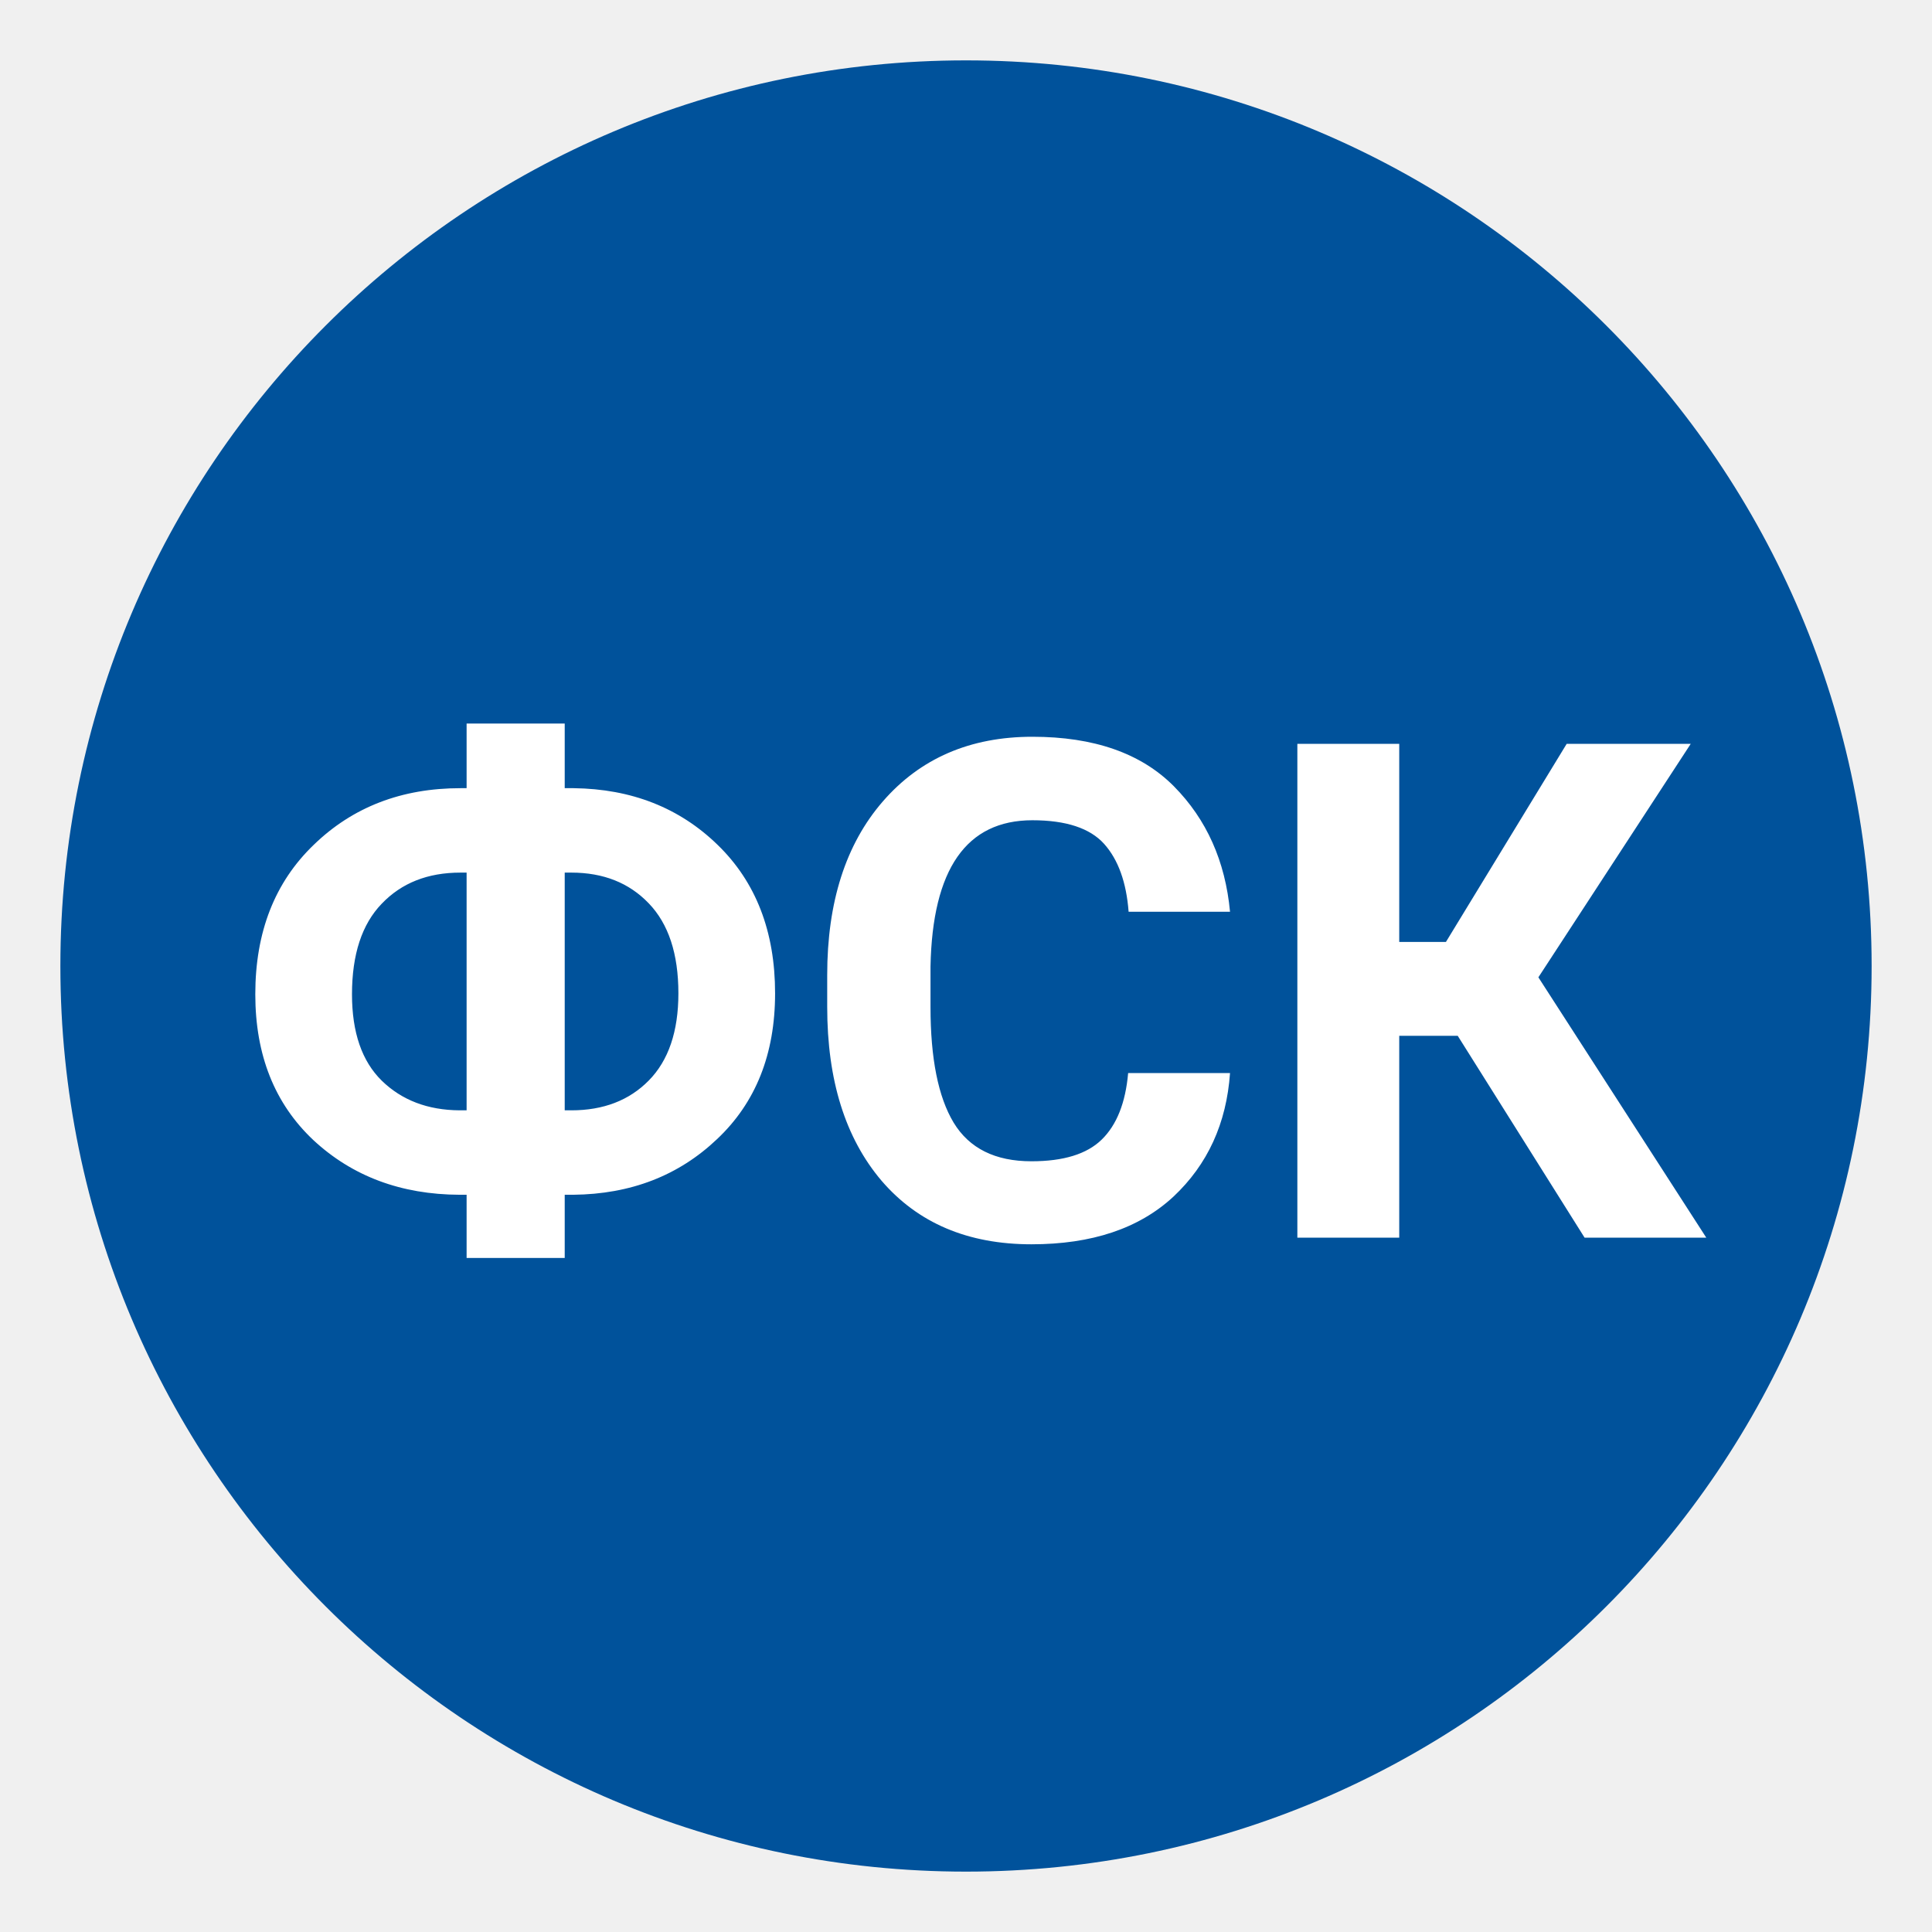
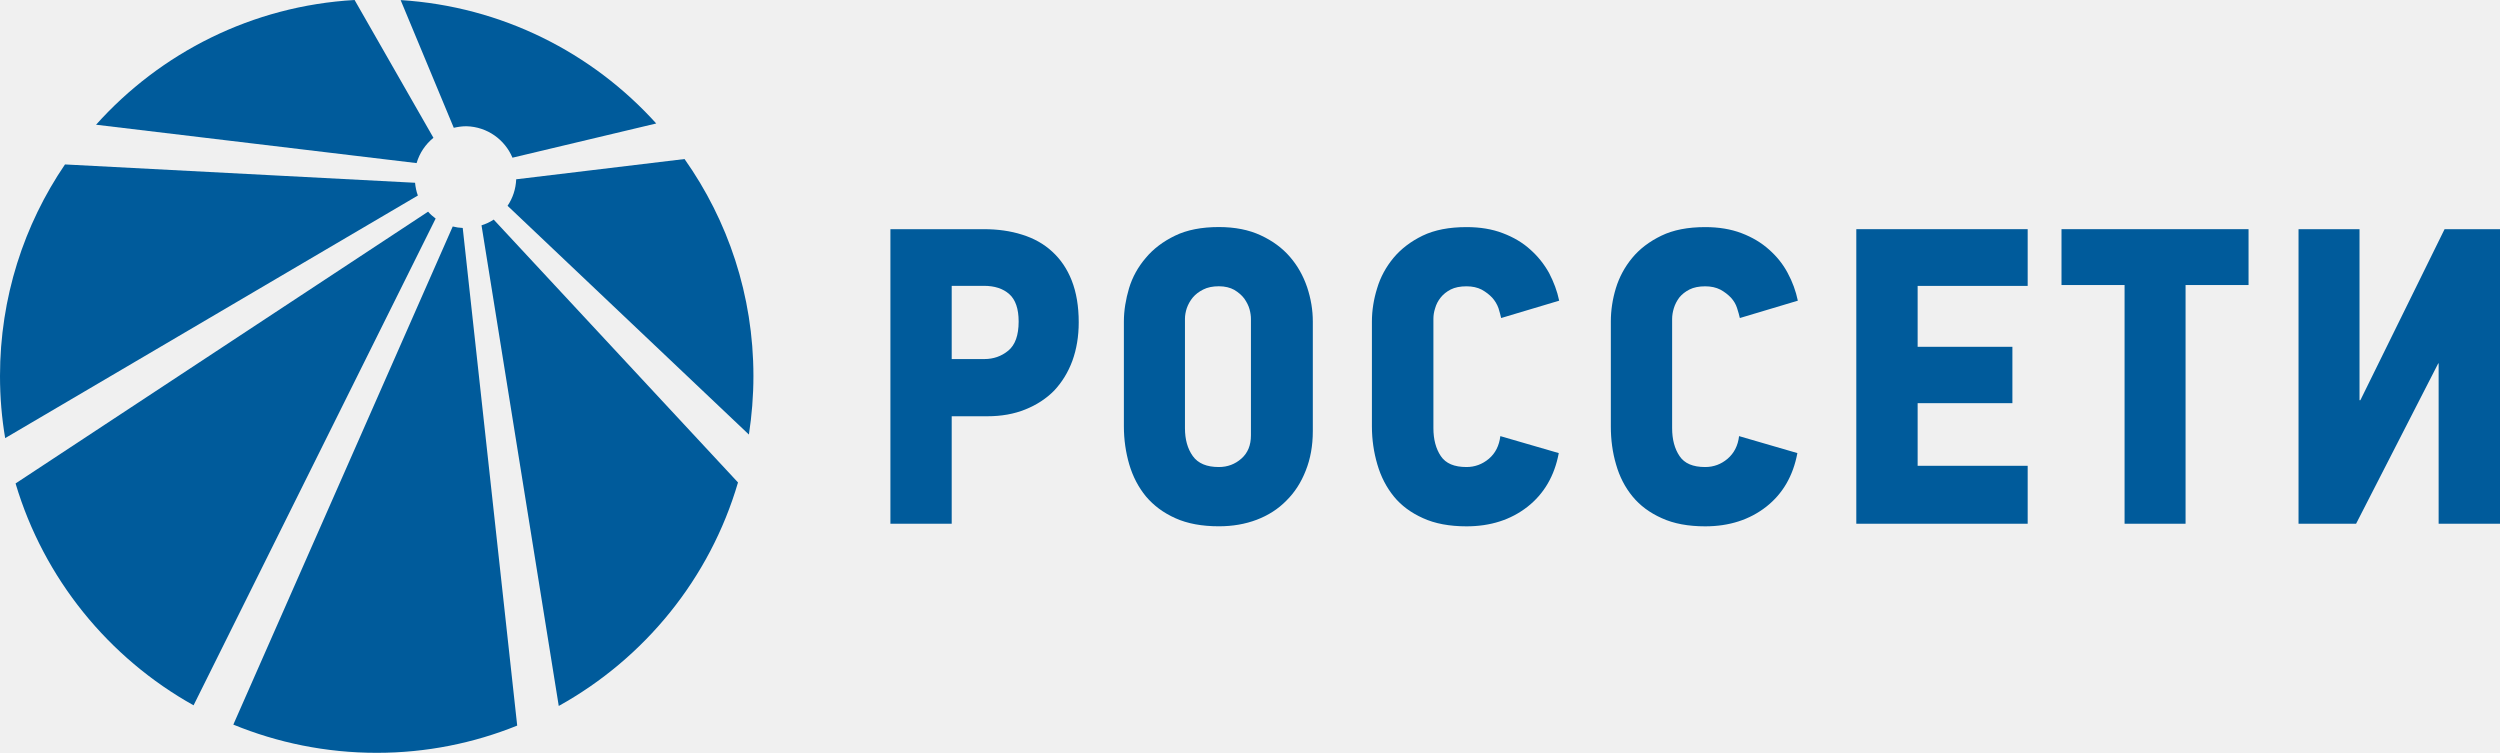
- <svg xmlns="http://www.w3.org/2000/svg" viewBox="0 0 64 64" role="img" aria-label="FEES">
-   <circle cx="32" cy="32" r="30" fill="#00529B" />
-   <text x="32" y="41" text-anchor="middle" font-family="'Segoe UI', 'Roboto', 'Helvetica Neue', Arial, sans-serif" font-size="23" font-weight="700" fill="#ffffff">ФСК</text>
+ <svg xmlns="http://www.w3.org/2000/svg" version="1.1" id="Слой_1" x="0px" y="0px" viewBox="0 0 1000 301.129" style="enable-background:new 0 0 1000 301.129;" xml:space="preserve">
+   <style type="text/css">
+ 	.st0{fill:#005B9B;}
+ </style>
+   <g>
+     <path class="st0" d="M420.887,100.643c-3.289-3.053-7.323-5.311-12.002-6.77   c-4.714-1.498-9.797-2.202-15.344-2.202h-37.377v117.822h24.519v-42.989h14.241   c5.634,0,10.712-0.9,15.226-2.732c4.486-1.8,8.373-4.323,11.55-7.567   c3.09-3.298,5.558-7.28,7.264-11.926c1.659-4.59,2.527-9.73,2.527-15.342   c0-6.447-0.944-11.984-2.791-16.707C426.861,107.535,424.223,103.695,420.887,100.643z    M403.315,140.257c-2.756,2.275-5.992,3.366-9.569,3.366h-13.063v-29.288h12.858   c4.321,0,7.71,1.11,10.196,3.338c2.451,2.188,3.723,5.831,3.723,10.922   C407.46,134.121,406.077,137.963,403.315,140.257z" />
+     <path class="st0" d="M515.98,102.748c-3.037-3.528-6.924-6.41-11.685-8.61   c-4.761-2.221-10.336-3.319-16.745-3.319c-6.919,0-12.77,1.138-17.531,3.452   c-4.796,2.313-8.724,5.299-11.738,8.923c-3.078,3.609-5.318,7.632-6.666,12.105   c-1.307,4.419-2.064,8.894-2.064,13.296v41.948c0,5.366,0.756,10.43,2.158,15.255   c1.454,4.883,3.67,9.12,6.684,12.791c3.096,3.658,6.989,6.56,11.791,8.702   c4.796,2.165,10.63,3.226,17.366,3.226c5.517,0,10.554-0.875,15.144-2.618   c4.579-1.746,8.543-4.265,11.814-7.605c3.395-3.338,5.951-7.346,7.792-12.06   c1.87-4.664,2.826-9.937,2.826-15.797v-43.843c0-4.645-0.774-9.198-2.281-13.731   C521.298,110.36,519.058,106.295,515.98,102.748z M500.373,174.115   c0,3.963-1.231,7.029-3.794,9.303c-2.539,2.258-5.576,3.395-9.029,3.395   c-4.872,0-8.32-1.444-10.43-4.38c-2.105-2.941-3.137-6.658-3.137-11.2   v-43.681c0-1.346,0.246-2.79,0.739-4.305c0.551-1.536,1.331-2.939,2.398-4.246   c1.073-1.274,2.456-2.333,4.163-3.188c1.689-0.872,3.811-1.307,6.268-1.307   c2.445,0,4.526,0.532,6.156,1.439c1.659,1.007,2.972,2.115,3.999,3.473   c0.955,1.382,1.706,2.805,2.105,4.266c0.399,1.441,0.563,2.77,0.563,3.868   V174.115z" />
+     <path class="st0" d="M574.071,123.247c0.434-1.536,1.161-2.939,2.21-4.246   c1.003-1.274,2.363-2.353,3.998-3.206c1.712-0.854,3.794-1.27,6.338-1.27   c2.322,0,4.362,0.454,6.062,1.328c1.665,0.928,3.096,2.03,4.204,3.224   c1.12,1.25,1.946,2.634,2.503,4.17c0.475,1.516,0.833,2.883,1.073,3.964   l23.212-6.941c-0.78-3.813-2.193-7.509-4.051-11.095   c-1.988-3.545-4.462-6.654-7.499-9.347c-3.013-2.75-6.707-4.931-10.987-6.552   c-4.292-1.651-9.123-2.436-14.517-2.436c-6.936,0-12.764,1.117-17.583,3.431   c-4.779,2.331-8.648,5.299-11.661,8.912c-2.979,3.62-5.195,7.643-6.52,12.128   c-1.378,4.407-2.087,8.882-2.087,13.284v41.964   c0,5.35,0.756,10.394,2.181,15.239c1.413,4.863,3.612,9.11,6.59,12.791   c2.978,3.658,6.918,6.56,11.697,8.686c4.761,2.181,10.594,3.26,17.384,3.26   c9.557,0,17.695-2.615,24.338-7.792c6.637-5.207,10.847-12.374,12.553-21.507   l-23.37-6.789c-0.475,3.851-1.982,6.847-4.597,9.065   c-2.579,2.181-5.617,3.301-8.923,3.301c-4.925,0-8.302-1.423-10.295-4.38   c-1.964-2.941-2.961-6.658-2.961-11.189v-43.692   C573.362,126.206,573.561,124.762,574.071,123.247z" />
+     <path class="st0" d="M669.545,123.247c0.481-1.536,1.214-2.939,2.181-4.246   c1.032-1.274,2.398-2.353,4.069-3.206c1.701-0.854,3.811-1.27,6.285-1.27   c2.357,0,4.351,0.454,6.074,1.328c1.7,0.928,3.096,2.03,4.239,3.224   c1.131,1.25,1.964,2.634,2.439,4.17c0.481,1.516,0.874,2.883,1.108,3.964   l23.195-6.941c-0.797-3.813-2.128-7.509-4.069-11.095   c-1.876-3.545-4.403-6.654-7.452-9.347c-3.055-2.75-6.737-4.931-10.97-6.552   c-4.327-1.651-9.193-2.436-14.564-2.436c-6.907,0-12.735,1.117-17.519,3.431   c-4.831,2.331-8.718,5.299-11.697,8.912c-2.978,3.62-5.16,7.643-6.526,12.128   c-1.337,4.407-2.005,8.882-2.005,13.284v41.964c0,5.35,0.668,10.394,2.099,15.239   c1.384,4.863,3.565,9.11,6.59,12.791c2.99,3.658,6.924,6.56,11.703,8.686   c4.761,2.181,10.554,3.26,17.354,3.26c9.58,0,17.689-2.615,24.355-7.792   c6.649-5.207,10.812-12.374,12.517-21.507l-23.323-6.789   c-0.44,3.851-2.023,6.847-4.603,9.065c-2.579,2.181-5.558,3.301-8.947,3.301   c-4.878,0-8.29-1.423-10.254-4.38c-1.988-2.941-2.973-6.658-2.973-11.189   v-43.692C668.854,126.206,669.088,124.762,669.545,123.247z" />
+     <polygon class="st0" points="742.523,209.493 811.068,209.493 811.068,186.32 767.054,186.32    767.054,161.269 804.959,161.269 804.959,138.721 767.054,138.721 767.054,114.363    811.068,114.363 811.068,91.671 742.523,91.671  " />
+     <polygon class="st0" points="824.6,114.011 849.829,114.011 849.829,209.493 874.225,209.493    874.225,114.011 899.419,114.011 899.419,91.671 824.6,91.671  " />
+     <polygon class="st0" points="977.832,91.671 944.154,160.074 943.808,160.074 943.808,91.671    919.412,91.671 919.412,209.493 942.436,209.493 975.293,145.358 975.451,145.358    975.451,209.493 1000,209.493 1000,91.671  " />
+     <path class="st0" d="M181.092,90.59L93.33,289.843   c17.673,7.241,37.011,11.285,57.383,11.285c19.857,0,38.781-3.867,56.166-10.889   L185.09,91.185C183.701,91.125,182.371,90.927,181.092,90.59z" />
+     <path class="st0" d="M171.233,84.669L6.227,193.382   c11.307,38.044,37.212,69.772,71.202,88.745l96.83-194.71   C173.189,86.633,172.128,85.7,171.233,84.669z" />
+     <path class="st0" d="M192.607,90.135l30.895,192.25   c34.316-19.042,60.452-50.978,71.7-89.401L197.479,87.834   C196.011,88.824,194.324,89.598,192.607,90.135z" />
+     <path class="st0" d="M173.375,55.123L141.838,0C100.815,2.36,64.198,21.124,38.421,49.887   L166.64,65.241C167.812,61.213,170.172,57.723,173.375,55.123z" />
+     <path class="st0" d="M206.482,71.715c-0.17,3.939-1.407,7.589-3.459,10.603l96.54,91.505   c1.161-7.599,1.807-15.413,1.807-23.419c0-32.34-10.236-62.274-27.553-86.791   L206.482,71.715z" />
+     <path class="st0" d="M166.025,73.106l-140.031-7.331C9.579,89.896,0,119.015,0,150.415   c0,8.45,0.702,16.781,2.07,24.835l165.078-97.04   C166.543,76.626,166.198,74.87,166.025,73.106z" />
+     <path class="st0" d="M186.608,50.501c8.301,0.219,15.333,5.337,18.378,12.577   l57.504-13.687C236.941,21.083,200.759,2.577,160.254,0.038l21.256,51.08   C183.124,50.759,184.821,50.481,186.608,50.501z" />
+   </g>
</svg>
